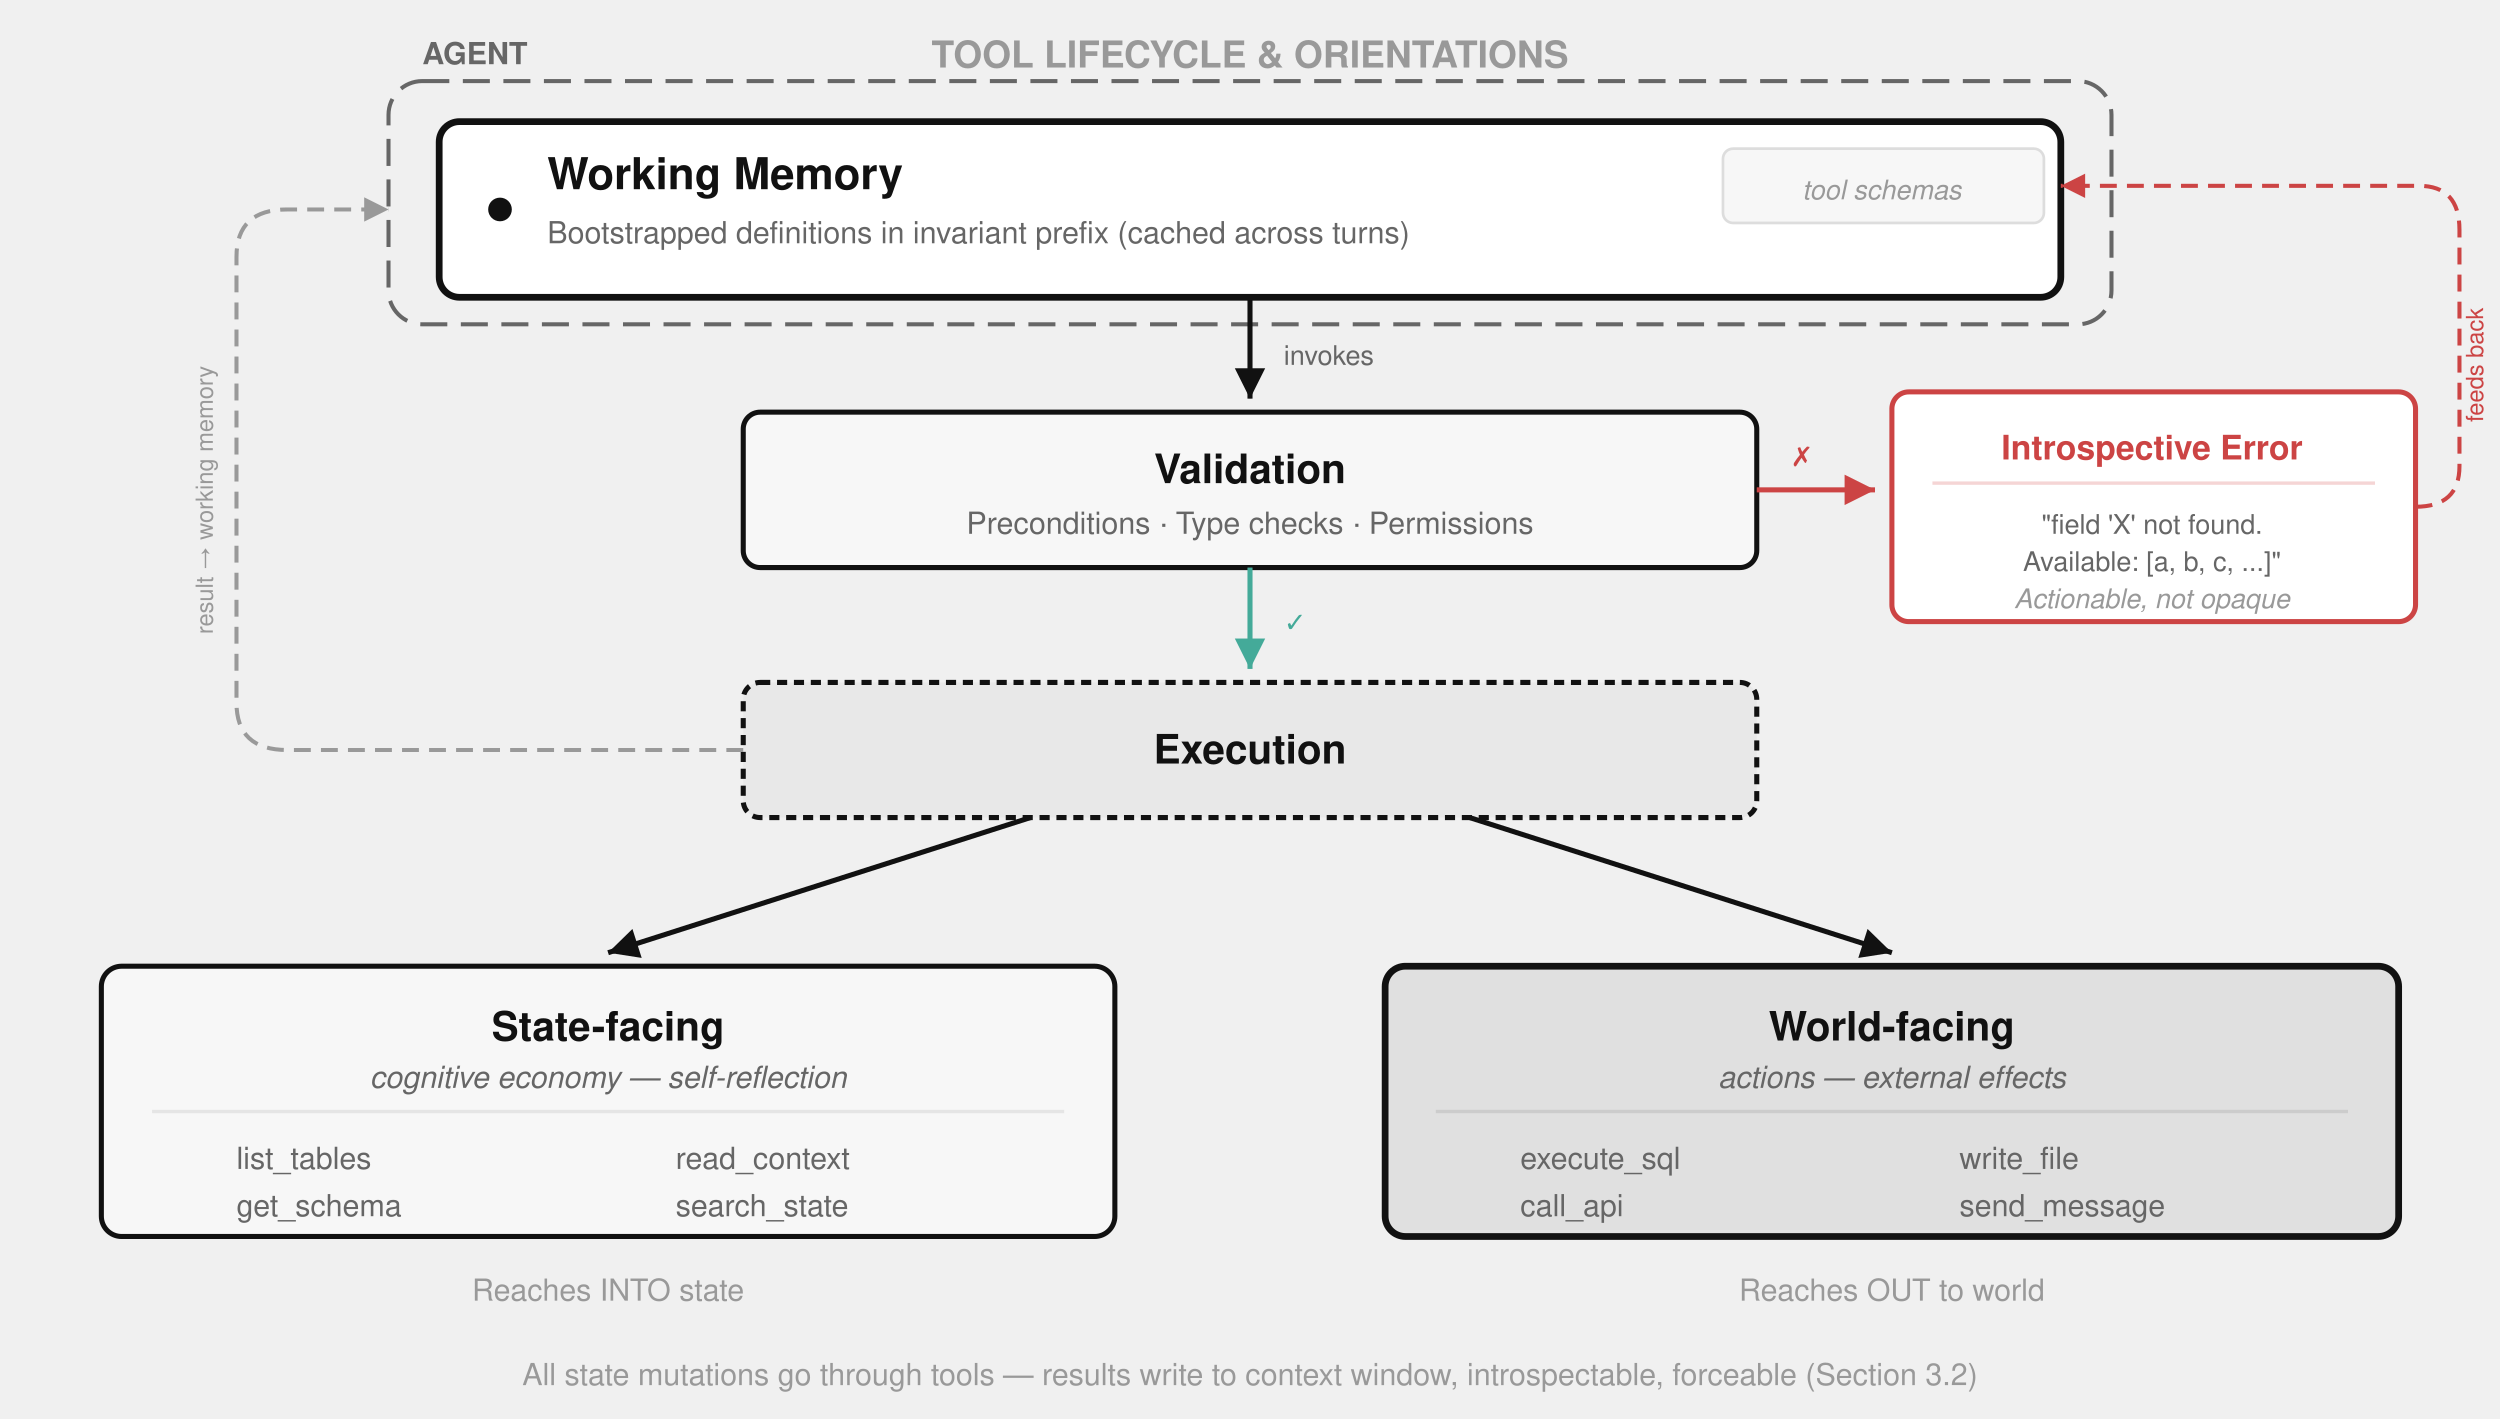
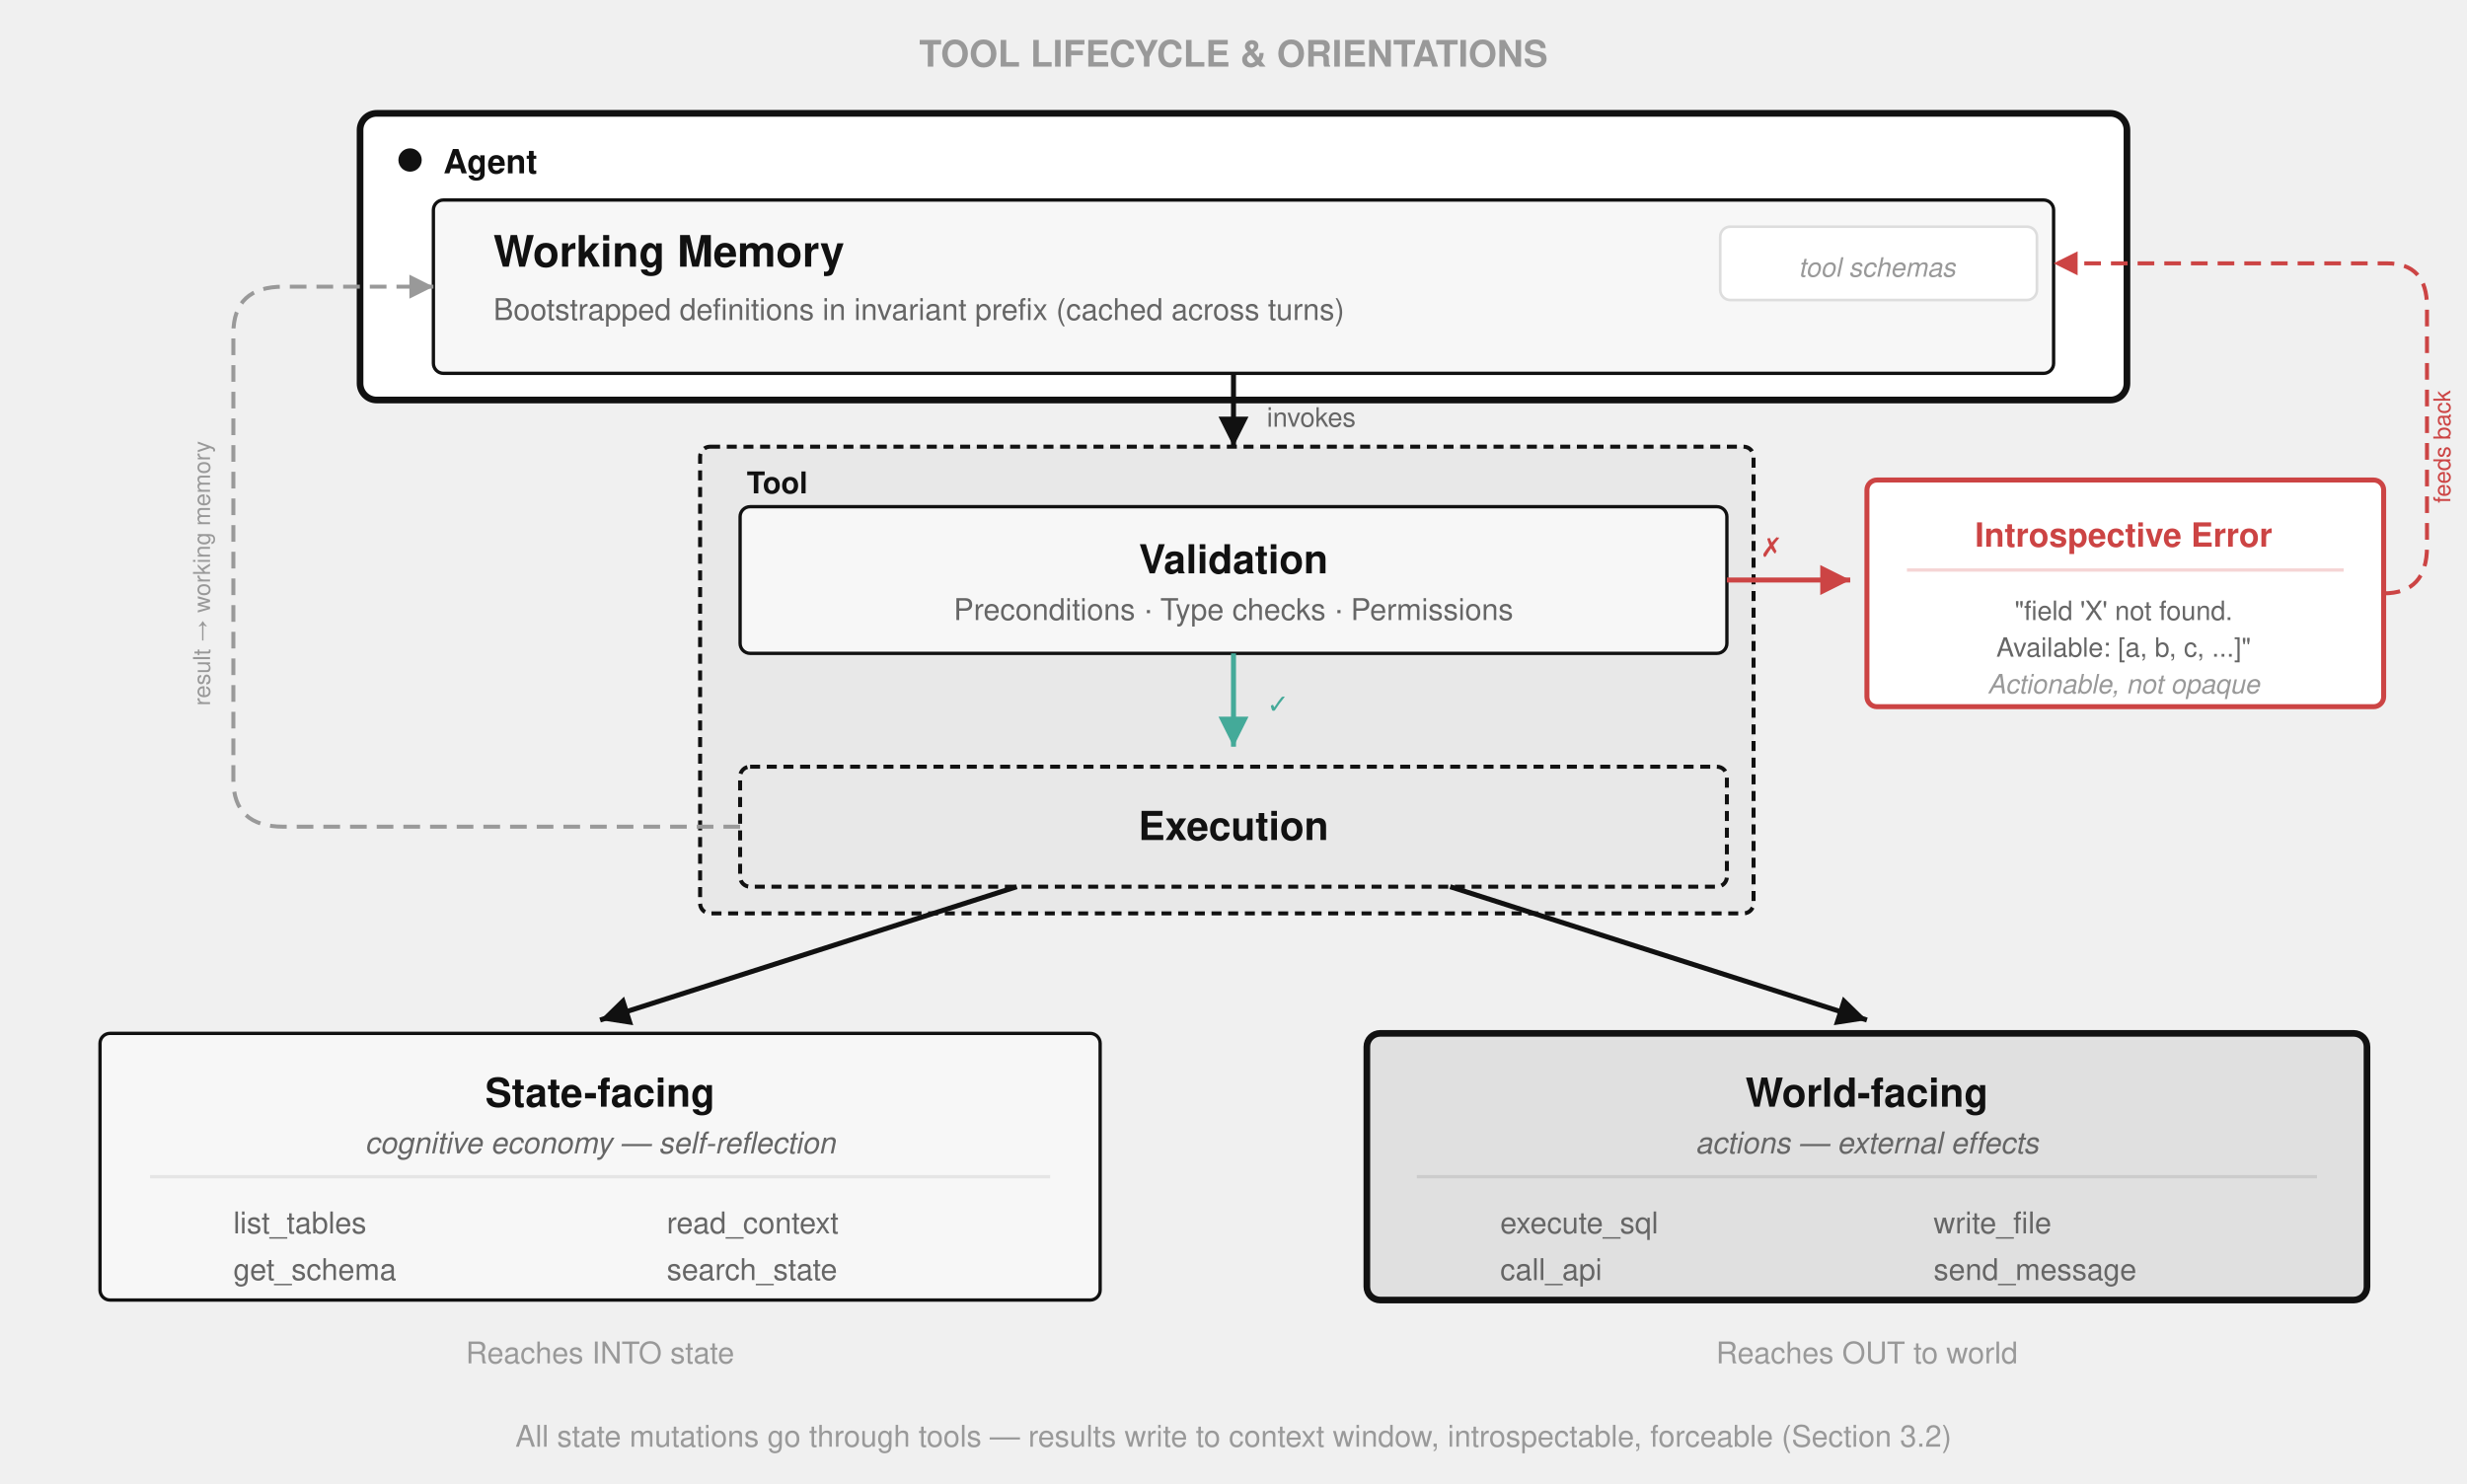
- <svg xmlns="http://www.w3.org/2000/svg" viewBox="0 0 740 420">
+ <svg xmlns="http://www.w3.org/2000/svg" viewBox="0 0 740 445">
  <style>text{font-family:"Helvetica Neue",Helvetica,Arial,sans-serif}</style>
  <defs>
    <marker id="a" viewBox="0 0 10 10" refX="10" refY="5" markerWidth="6" markerHeight="6" orient="auto">
      <path d="M0 0L10 5L0 10z" fill="#111" />
    </marker>
    <marker id="err" viewBox="0 0 10 10" refX="10" refY="5" markerWidth="6" markerHeight="6" orient="auto">
      <path d="M0 0L10 5L0 10z" fill="#c44" />
    </marker>
    <marker id="ok" viewBox="0 0 10 10" refX="10" refY="5" markerWidth="6" markerHeight="6" orient="auto">
      <path d="M0 0L10 5L0 10z" fill="#4a9" />
    </marker>
    <marker id="res" viewBox="0 0 10 10" refX="10" refY="5" markerWidth="6" markerHeight="6" orient="auto">
      <path d="M0 0L10 5L0 10z" fill="#999" />
    </marker>
  </defs>
  <text x="370" y="20" text-anchor="middle" font-size="11" font-weight="600" fill="#999">TOOL LIFECYCLE &amp; ORIENTATIONS</text>
-   <rect x="115" y="24" width="510" height="72" rx="10" fill="none" stroke="#666" stroke-width="1.2" stroke-dasharray="8 4" />
-   <text x="125" y="19" font-size="9" font-weight="600" fill="#666">AGENT</text>
-   <rect x="130" y="36" width="480" height="52" rx="6" fill="#fff" stroke="#111" stroke-width="2" />
-   <circle cx="148" cy="62" r="3.5" fill="#111" />
-   <text x="162" y="56" font-size="13" font-weight="700" fill="#111">Working Memory</text>
-   <text x="162" y="72" font-size="9" fill="#666">Bootstrapped definitions in invariant prefix (cached across turns)</text>
-   <rect x="510" y="44" width="95" height="22" rx="3" fill="#f7f7f7" stroke="#ddd" stroke-width="0.8" />
-   <text x="557" y="59" text-anchor="middle" font-size="8" fill="#999" font-style="italic">tool schemas</text>
-   <line x1="370" y1="88" x2="370" y2="118" stroke="#111" stroke-width="1.5" marker-end="url(#a)" />
-   <text x="380" y="108" font-size="8" fill="#666">invokes</text>
-   <rect x="220" y="122" width="300" height="46" rx="5" fill="#f7f7f7" stroke="#111" stroke-width="1.5" />
-   <text x="370" y="143" text-anchor="middle" font-size="12" font-weight="700" fill="#111">Validation</text>
-   <text x="370" y="158" text-anchor="middle" font-size="9" fill="#666">Preconditions · Type checks · Permissions</text>
-   <line x1="520" y1="145" x2="555" y2="145" stroke="#c44" stroke-width="1.5" marker-end="url(#err)" />
-   <text x="530" y="138" font-size="8" fill="#c44">✗</text>
-   <rect x="560" y="116" width="155" height="68" rx="5" fill="#fff" stroke="#c44" stroke-width="1.5" />
-   <text x="637" y="136" text-anchor="middle" font-size="10" font-weight="700" fill="#c44">Introspective Error</text>
-   <line x1="572" y1="143" x2="703" y2="143" stroke="#f5d5d5" stroke-width="1" />
-   <text x="637" y="158" text-anchor="middle" font-size="8" fill="#666">"field 'X' not found.</text>
-   <text x="637" y="169" text-anchor="middle" font-size="8" fill="#666">Available: [a, b, c, ...]"</text>
-   <text x="637" y="180" text-anchor="middle" font-size="8" fill="#999" font-style="italic">Actionable, not opaque</text>
-   <path d="M715 150 Q728 150 728 138 L728 68 Q728 55 716 55 L610 55" fill="none" stroke="#c44" stroke-width="1.2" stroke-dasharray="5 3" marker-end="url(#err)" />
-   <text x="735" y="108" text-anchor="middle" font-size="7" fill="#c44" transform="rotate(-90 735 108)">feeds back</text>
-   <line x1="370" y1="168" x2="370" y2="198" stroke="#4a9" stroke-width="1.5" marker-end="url(#ok)" />
-   <text x="380" y="187" font-size="8" fill="#4a9">✓</text>
-   <rect x="220" y="202" width="300" height="40" rx="5" fill="#e8e8e8" stroke="#111" stroke-width="1.5" stroke-dasharray="3 2" />
-   <text x="370" y="226" text-anchor="middle" font-size="12" font-weight="700" fill="#111">Execution</text>
-   <line x1="305" y1="242" x2="180" y2="282" stroke="#111" stroke-width="1.5" marker-end="url(#a)" />
-   <line x1="435" y1="242" x2="560" y2="282" stroke="#111" stroke-width="1.5" marker-end="url(#a)" />
-   <rect x="30" y="286" width="300" height="80" rx="6" fill="#f7f7f7" stroke="#111" stroke-width="1.5" />
-   <text x="180" y="308" text-anchor="middle" font-size="12" font-weight="700" fill="#111">State-facing</text>
-   <text x="180" y="322" text-anchor="middle" font-size="9" fill="#666" font-style="italic">cognitive economy — self-reflection</text>
-   <line x1="45" y1="329" x2="315" y2="329" stroke="#e5e5e5" stroke-width="1" />
-   <text x="70" y="346" font-size="9" fill="#666" font-family="'SF Mono',Monaco,monospace">list_tables</text>
-   <text x="70" y="360" font-size="9" fill="#666" font-family="'SF Mono',Monaco,monospace">get_schema</text>
-   <text x="200" y="346" font-size="9" fill="#666" font-family="'SF Mono',Monaco,monospace">read_context</text>
-   <text x="200" y="360" font-size="9" fill="#666" font-family="'SF Mono',Monaco,monospace">search_state</text>
-   <rect x="410" y="286" width="300" height="80" rx="6" fill="#e0e0e0" stroke="#111" stroke-width="2" />
-   <text x="560" y="308" text-anchor="middle" font-size="12" font-weight="700" fill="#111">World-facing</text>
-   <text x="560" y="322" text-anchor="middle" font-size="9" fill="#666" font-style="italic">actions — external effects</text>
-   <line x1="425" y1="329" x2="695" y2="329" stroke="#ccc" stroke-width="1" />
-   <text x="450" y="346" font-size="9" fill="#666" font-family="'SF Mono',Monaco,monospace">execute_sql</text>
-   <text x="450" y="360" font-size="9" fill="#666" font-family="'SF Mono',Monaco,monospace">call_api</text>
-   <text x="580" y="346" font-size="9" fill="#666" font-family="'SF Mono',Monaco,monospace">write_file</text>
-   <text x="580" y="360" font-size="9" fill="#666" font-family="'SF Mono',Monaco,monospace">send_message</text>
-   <text x="180" y="385" text-anchor="middle" font-size="9" fill="#999">Reaches INTO state</text>
-   <text x="560" y="385" text-anchor="middle" font-size="9" fill="#999">Reaches OUT to world</text>
-   <path d="M220 222 L85 222 Q70 222 70 208 L70 76 Q70 62 85 62 L115 62" fill="none" stroke="#999" stroke-width="1.2" stroke-dasharray="5 3" marker-end="url(#res)" />
-   <text x="63" y="148" text-anchor="middle" font-size="7" fill="#999" transform="rotate(-90 63 148)">result → working memory</text>
-   <text x="370" y="410" text-anchor="middle" font-size="9" fill="#999">All state mutations go through tools — results write to context window, introspectable, forceable (Section 3.2)</text>
+   <rect x="108" y="34" width="530" height="86" rx="5" fill="#fff" stroke="#111" stroke-width="2" />
+   <circle cx="123" cy="48" r="3.5" fill="#111" />
+   <text x="133" y="52" font-size="10" font-weight="700" fill="#111">Agent</text>
+   <rect x="130" y="60" width="486" height="52" rx="3" fill="#f7f7f7" stroke="#111" stroke-width="1" />
+   <text x="148" y="80" font-size="13" font-weight="700" fill="#111">Working Memory</text>
+   <text x="148" y="96" font-size="9" fill="#666">Bootstrapped definitions in invariant prefix (cached across turns)</text>
+   <rect x="516" y="68" width="95" height="22" rx="3" fill="#fff" stroke="#ddd" stroke-width="0.8" />
+   <text x="563" y="83" text-anchor="middle" font-size="8" fill="#999" font-style="italic">tool schemas</text>
+   <rect x="210" y="134" width="316" height="140" rx="3" fill="#e8e8e8" stroke="#111" stroke-width="1.2" stroke-dasharray="3 2" />
+   <text x="224" y="148" font-size="9" font-weight="700" fill="#111">Tool</text>
+   <line x1="370" y1="112" x2="370" y2="134" stroke="#111" stroke-width="1.5" marker-end="url(#a)" />
+   <text x="380" y="128" font-size="8" fill="#666">invokes</text>
+   <rect x="222" y="152" width="296" height="44" rx="3" fill="#f7f7f7" stroke="#111" stroke-width="1" />
+   <text x="370" y="172" text-anchor="middle" font-size="12" font-weight="700" fill="#111">Validation</text>
+   <text x="370" y="186" text-anchor="middle" font-size="9" fill="#666">Preconditions · Type checks · Permissions</text>
+   <line x1="518" y1="174" x2="555" y2="174" stroke="#c44" stroke-width="1.5" marker-end="url(#err)" />
+   <text x="528" y="167" font-size="8" fill="#c44">✗</text>
+   <rect x="560" y="144" width="155" height="68" rx="3" fill="#fff" stroke="#c44" stroke-width="1.5" />
+   <text x="637" y="164" text-anchor="middle" font-size="10" font-weight="700" fill="#c44">Introspective Error</text>
+   <line x1="572" y1="171" x2="703" y2="171" stroke="#f5d5d5" stroke-width="1" />
+   <text x="637" y="186" text-anchor="middle" font-size="8" fill="#666">"field 'X' not found.</text>
+   <text x="637" y="197" text-anchor="middle" font-size="8" fill="#666">Available: [a, b, c, ...]"</text>
+   <text x="637" y="208" text-anchor="middle" font-size="8" fill="#999" font-style="italic">Actionable, not opaque</text>
+   <path d="M715 178 Q728 178 728 164 L728 92 Q728 79 716 79 L616 79" fill="none" stroke="#c44" stroke-width="1.2" stroke-dasharray="5 3" marker-end="url(#err)" />
+   <text x="735" y="134" text-anchor="middle" font-size="7" fill="#c44" transform="rotate(-90 735 134)">feeds back</text>
+   <line x1="370" y1="196" x2="370" y2="224" stroke="#4a9" stroke-width="1.5" marker-end="url(#ok)" />
+   <text x="380" y="214" font-size="8" fill="#4a9">✓</text>
+   <rect x="222" y="230" width="296" height="36" rx="3" fill="#e8e8e8" stroke="#111" stroke-width="1.2" stroke-dasharray="3 2" />
+   <text x="370" y="252" text-anchor="middle" font-size="12" font-weight="700" fill="#111">Execution</text>
+   <line x1="305" y1="266" x2="180" y2="306" stroke="#111" stroke-width="1.5" marker-end="url(#a)" />
+   <line x1="435" y1="266" x2="560" y2="306" stroke="#111" stroke-width="1.5" marker-end="url(#a)" />
+   <rect x="30" y="310" width="300" height="80" rx="3" fill="#f7f7f7" stroke="#111" stroke-width="1" />
+   <text x="180" y="332" text-anchor="middle" font-size="12" font-weight="700" fill="#111">State-facing</text>
+   <text x="180" y="346" text-anchor="middle" font-size="9" fill="#666" font-style="italic">cognitive economy — self-reflection</text>
+   <line x1="45" y1="353" x2="315" y2="353" stroke="#e5e5e5" stroke-width="1" />
+   <text x="70" y="370" font-size="9" fill="#666" font-family="'SF Mono',Monaco,monospace">list_tables</text>
+   <text x="70" y="384" font-size="9" fill="#666" font-family="'SF Mono',Monaco,monospace">get_schema</text>
+   <text x="200" y="370" font-size="9" fill="#666" font-family="'SF Mono',Monaco,monospace">read_context</text>
+   <text x="200" y="384" font-size="9" fill="#666" font-family="'SF Mono',Monaco,monospace">search_state</text>
+   <rect x="410" y="310" width="300" height="80" rx="4" fill="#e0e0e0" stroke="#111" stroke-width="2" />
+   <text x="560" y="332" text-anchor="middle" font-size="12" font-weight="700" fill="#111">World-facing</text>
+   <text x="560" y="346" text-anchor="middle" font-size="9" fill="#666" font-style="italic">actions — external effects</text>
+   <line x1="425" y1="353" x2="695" y2="353" stroke="#ccc" stroke-width="1" />
+   <text x="450" y="370" font-size="9" fill="#666" font-family="'SF Mono',Monaco,monospace">execute_sql</text>
+   <text x="450" y="384" font-size="9" fill="#666" font-family="'SF Mono',Monaco,monospace">call_api</text>
+   <text x="580" y="370" font-size="9" fill="#666" font-family="'SF Mono',Monaco,monospace">write_file</text>
+   <text x="580" y="384" font-size="9" fill="#666" font-family="'SF Mono',Monaco,monospace">send_message</text>
+   <text x="180" y="409" text-anchor="middle" font-size="9" fill="#999">Reaches INTO state</text>
+   <text x="560" y="409" text-anchor="middle" font-size="9" fill="#999">Reaches OUT to world</text>
+   <path d="M222 248 L85 248 Q70 248 70 234 L70 100 Q70 86 85 86 L130 86" fill="none" stroke="#999" stroke-width="1.2" stroke-dasharray="5 3" marker-end="url(#res)" />
+   <text x="63" y="172" text-anchor="middle" font-size="7" fill="#999" transform="rotate(-90 63 172)">result → working memory</text>
+   <text x="370" y="434" text-anchor="middle" font-size="9" fill="#999">All state mutations go through tools — results write to context window, introspectable, forceable (Section 3.2)</text>
</svg>
